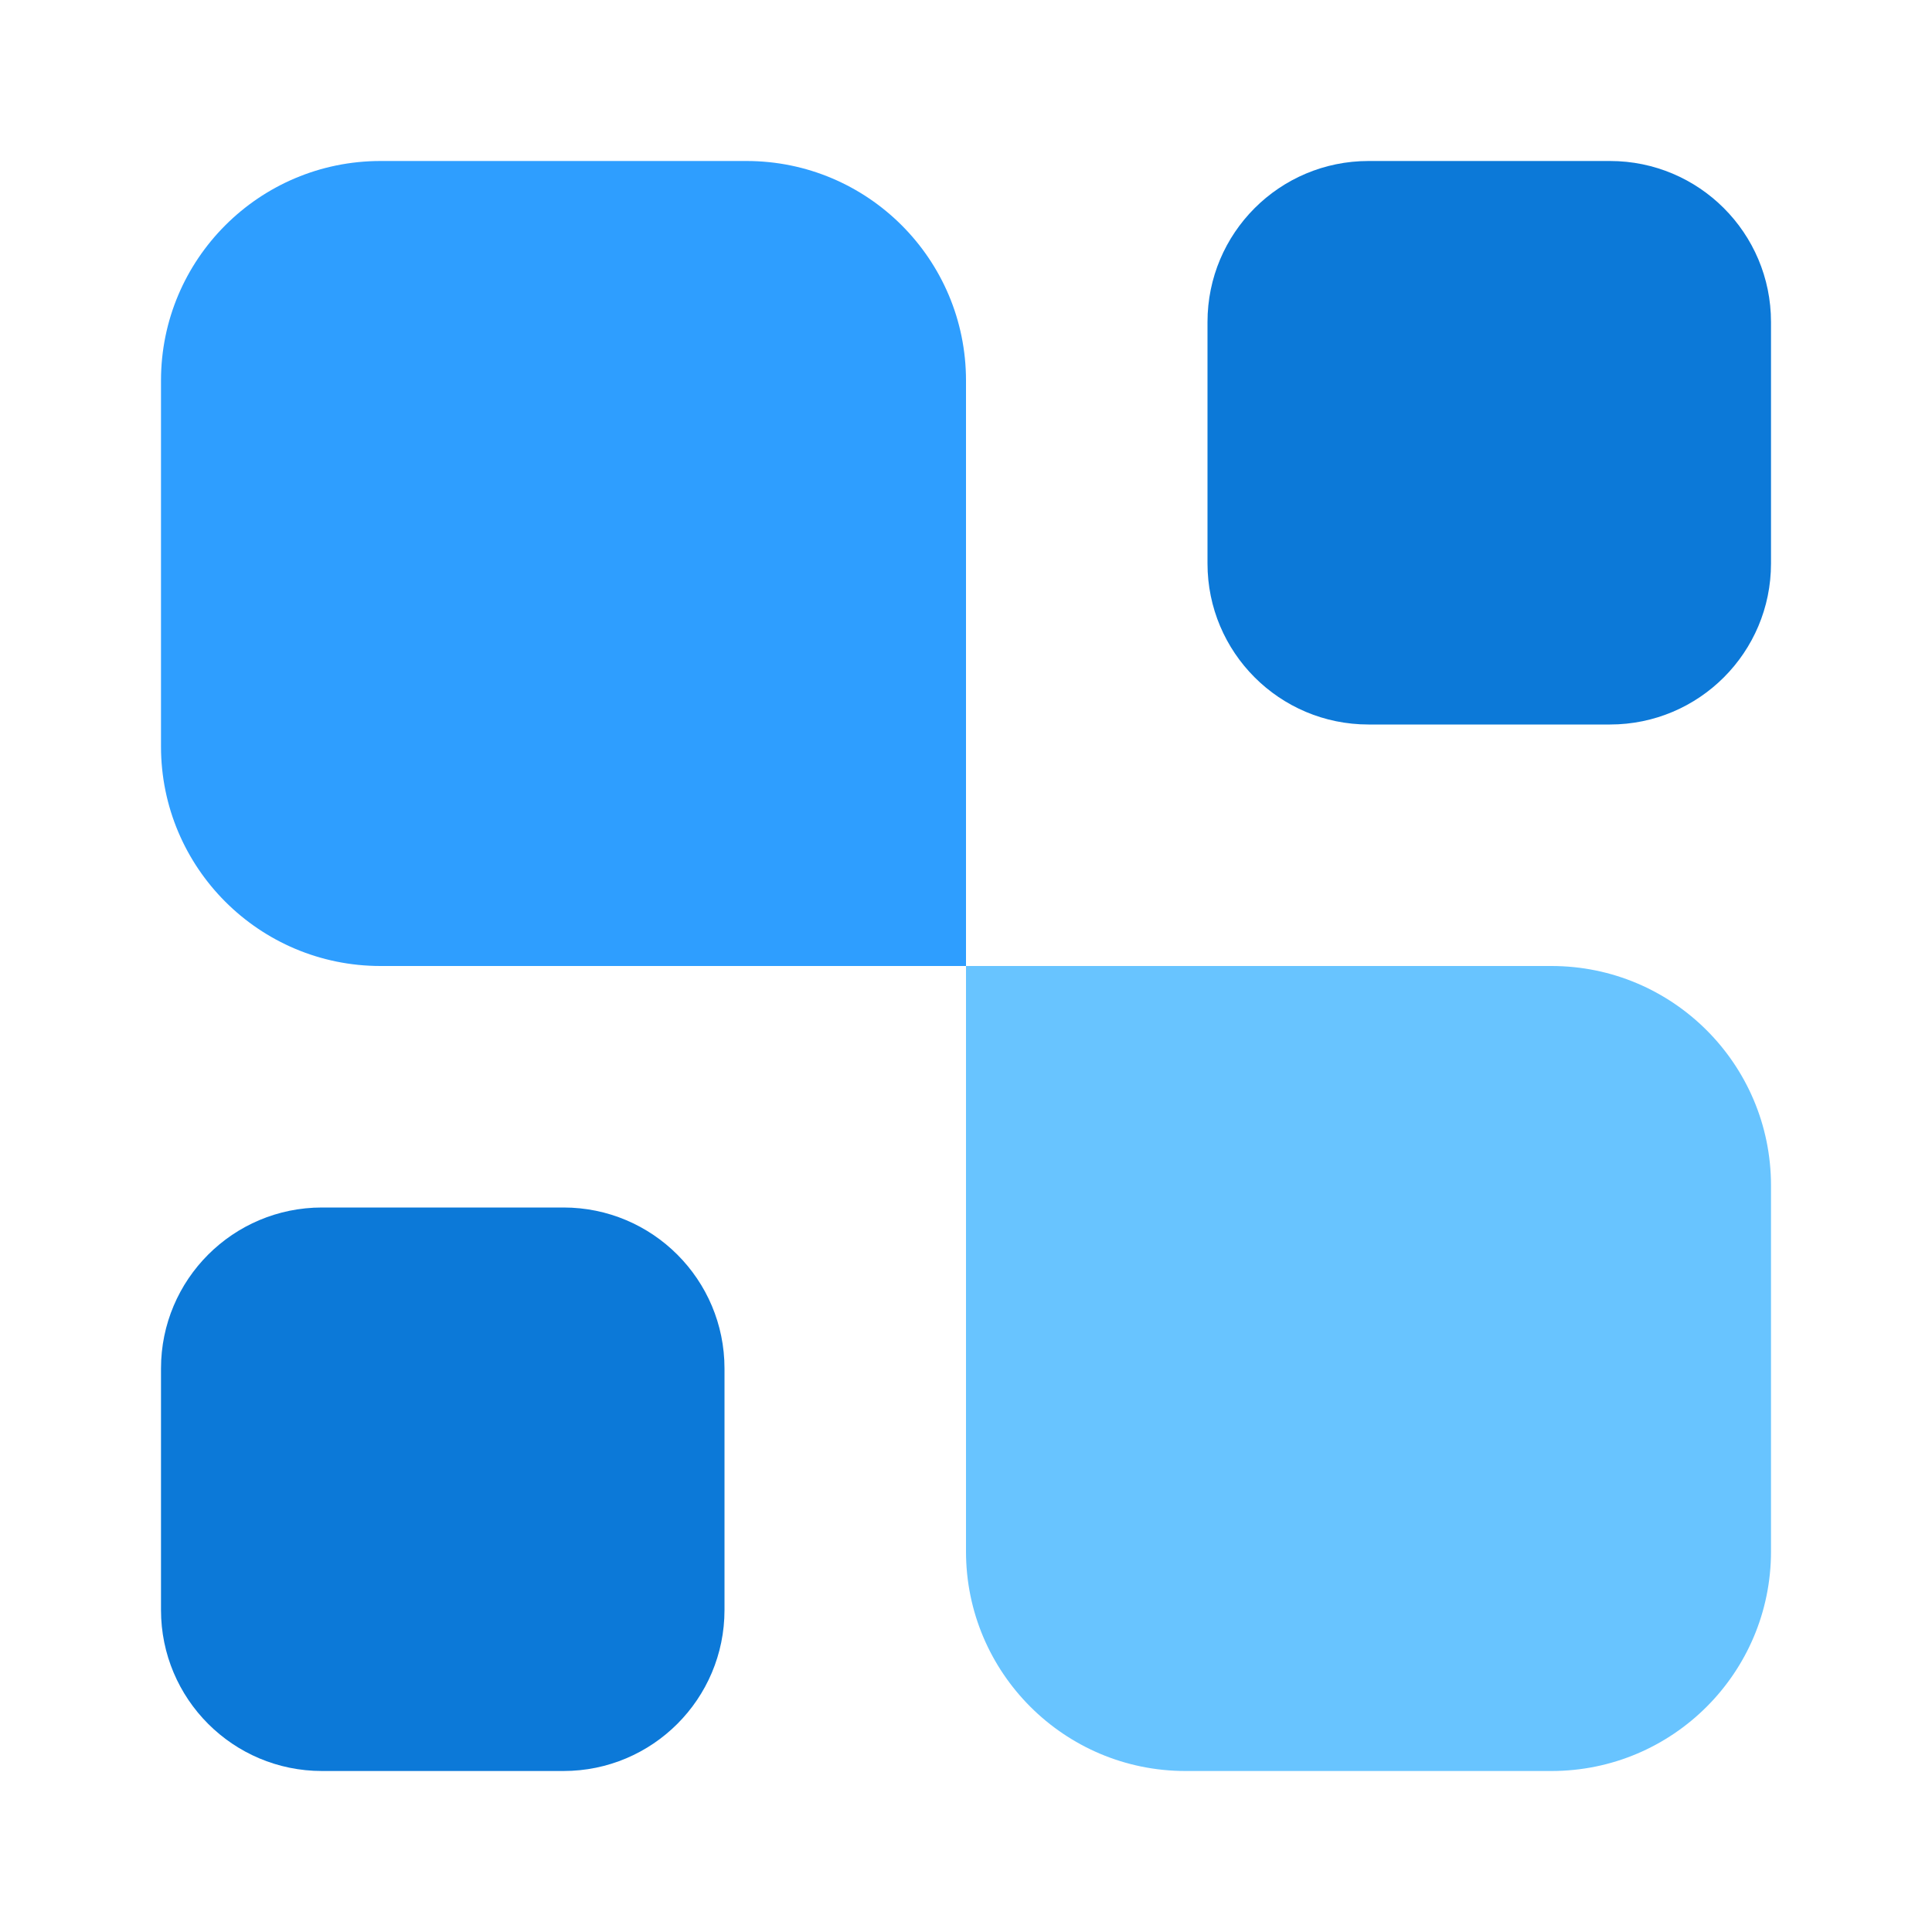
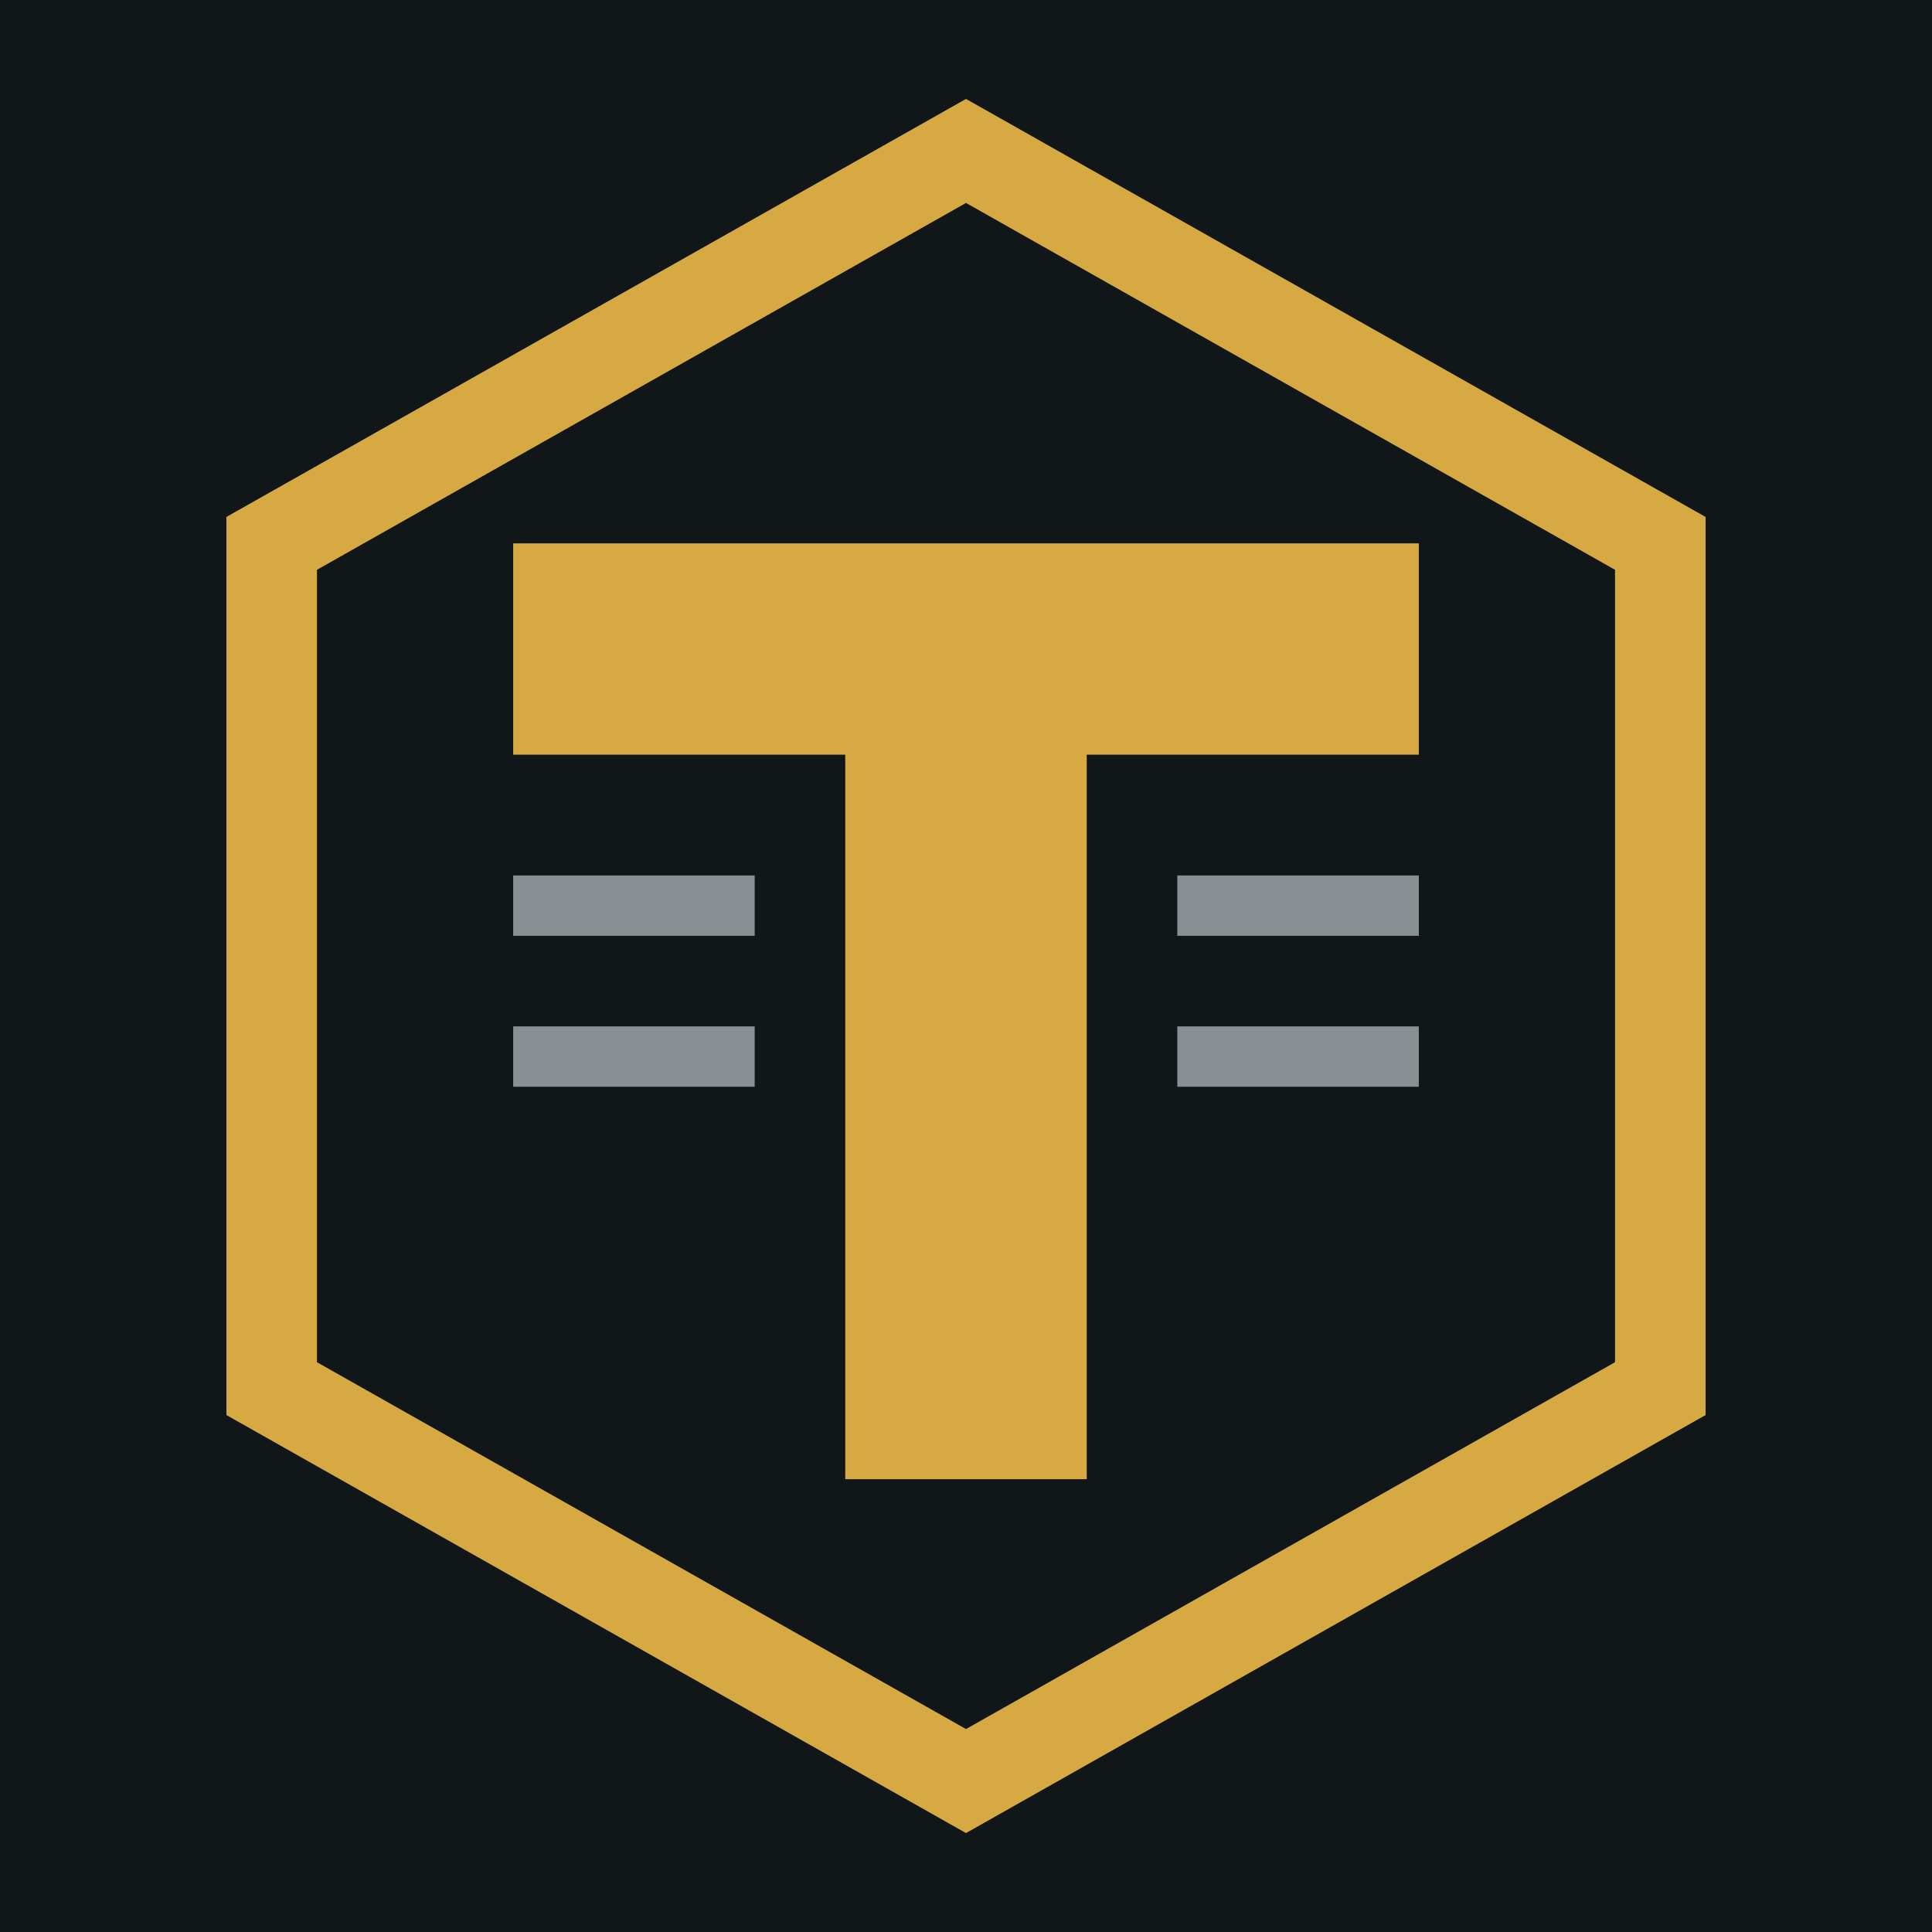
- <svg xmlns="http://www.w3.org/2000/svg" width="24" height="24" viewBox="0 0 24 24" fill="none">
-   <path d="M22 19.273C22 20.779 20.779 22 19.273 22H14.727C13.221 22 12 20.779 12 19.273V12H19.273C20.779 12 22 13.221 22 14.727V19.273Z" fill="#68C4FF" />
-   <path d="M20 2C21.105 2 22 2.895 22 4V7C22 8.105 21.105 9 20 9H17C15.895 9 15 8.105 15 7V4C15 2.895 15.895 2 17 2H20Z" fill="#0C79D8" />
-   <path d="M7 15C8.105 15 9 15.895 9 17V20C9 21.105 8.105 22 7 22H4C2.895 22 2 21.105 2 20V17C2 15.895 2.895 15 4 15H7Z" fill="#0C79D8" />
-   <path d="M12 12H4.727C3.221 12 2 10.779 2 9.273V4.727C2 3.221 3.221 2 4.727 2H9.273C10.779 2 12 3.221 12 4.727V12Z" fill="#2E9EFF" />
+ <svg xmlns="http://www.w3.org/2000/svg" width="64" height="64" viewBox="0 0 64 64">
+   <path fill="#111719" d="M0 0h64v64H0z" />
+   <path fill="none" stroke="#d6a943" stroke-width="3" d="M32 5 55 18v28L32 59 9 46V18z" />
+   <path fill="#d6a943" d="M17 18h30v7H36v24h-8V25H17z" />
+   <path fill="none" stroke="#899094" stroke-width="2" d="M17 30h8M39 30h8M17 35h8M39 35h8" />
</svg>
